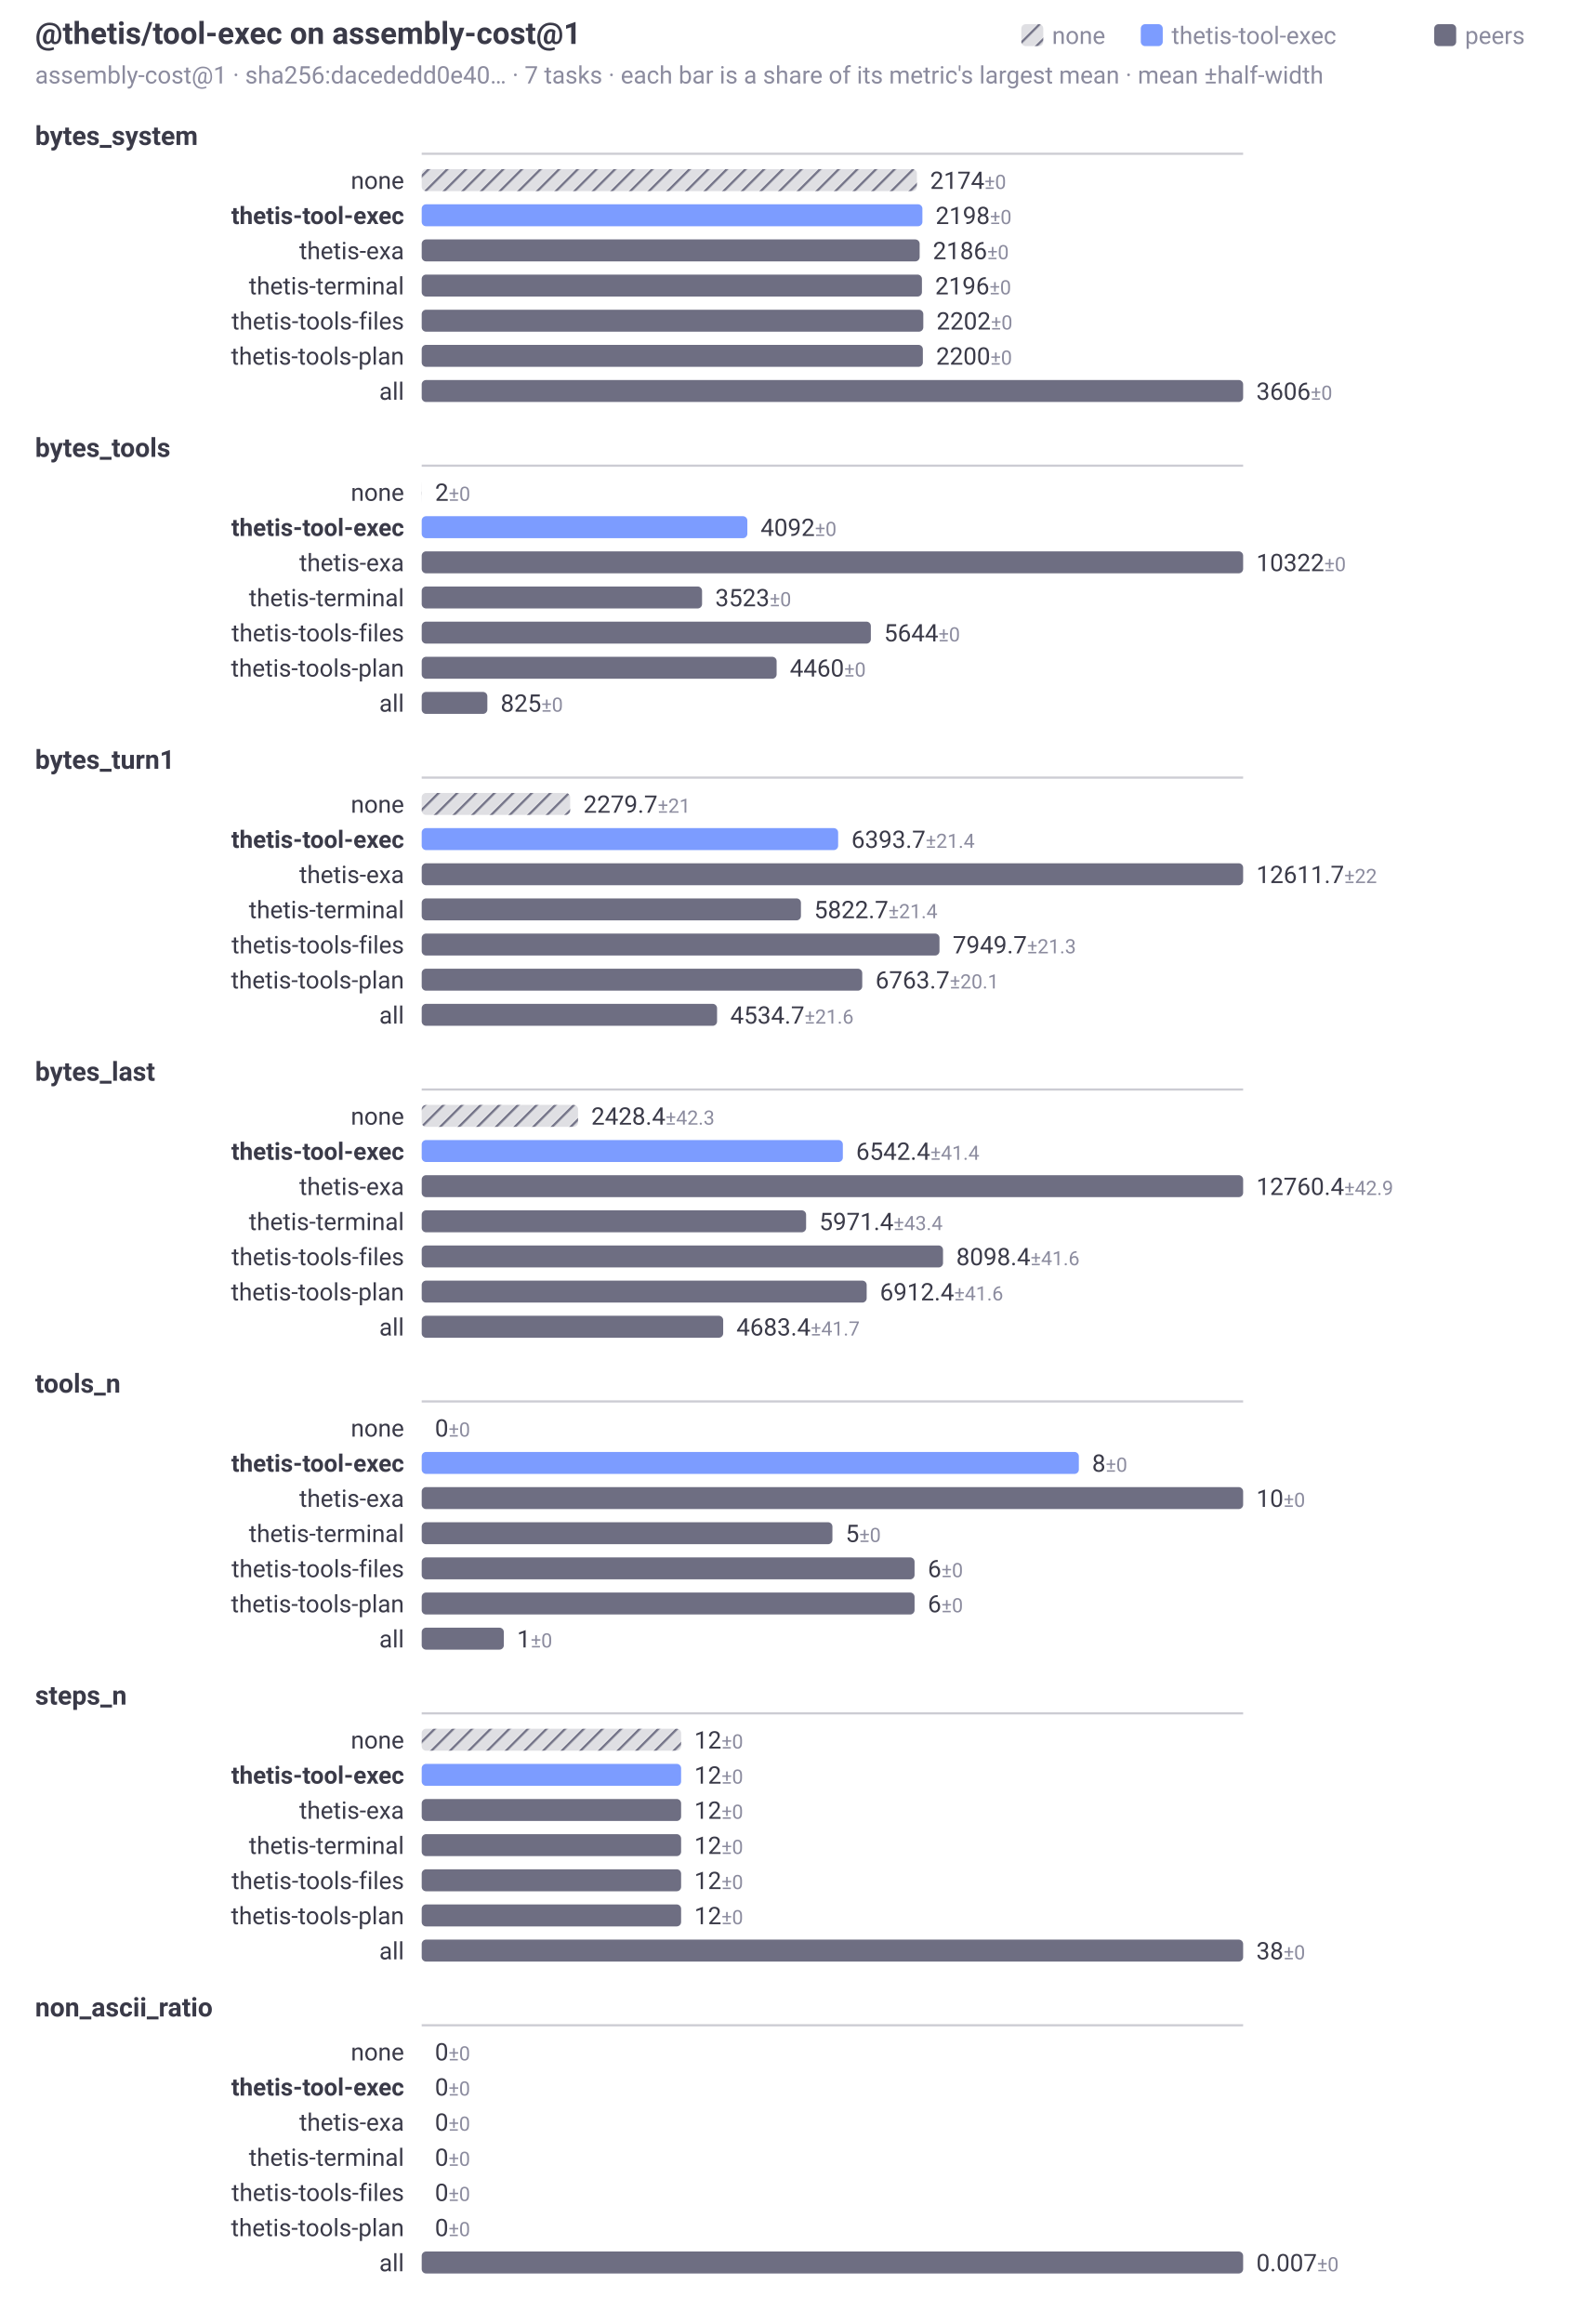
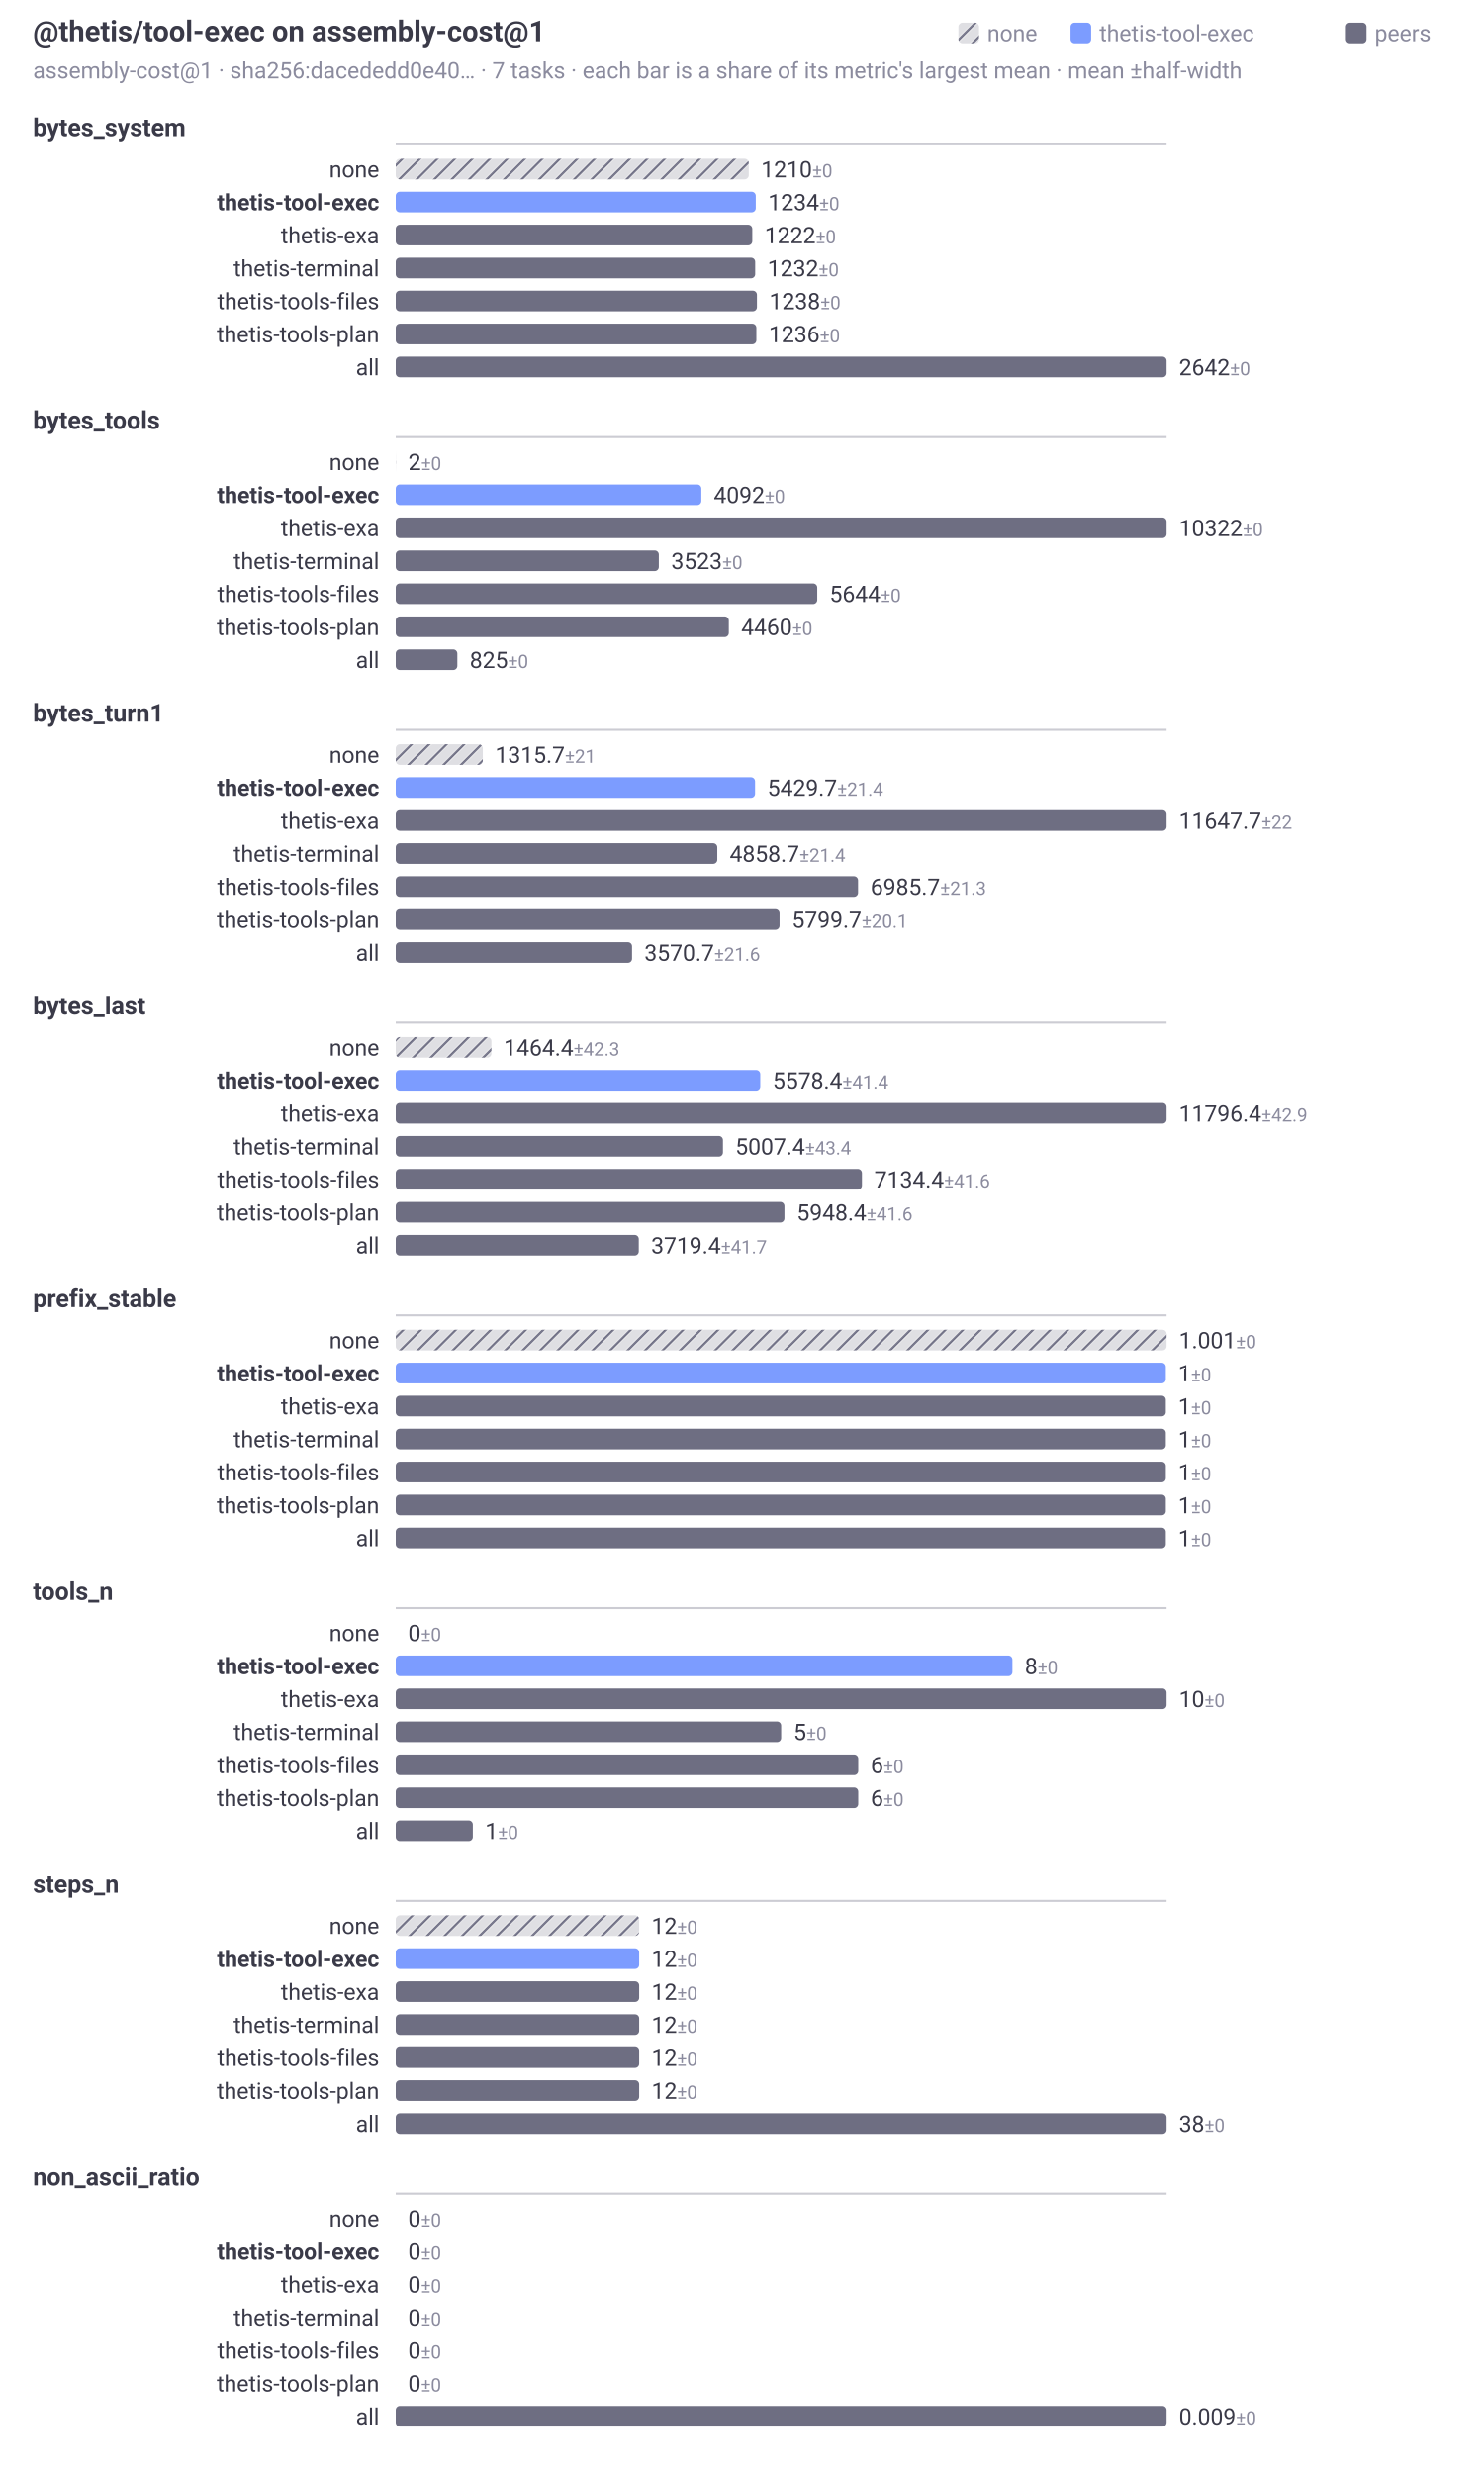
- <svg xmlns="http://www.w3.org/2000/svg" width="720" height="1058" viewBox="0 0 720 1058" role="img" aria-labelledby="t d" font-family="system-ui, -apple-system, Segoe UI, Roboto, sans-serif">
+ <svg xmlns="http://www.w3.org/2000/svg" width="720" height="1200" viewBox="0 0 720 1200" role="img" aria-labelledby="t d" font-family="system-ui, -apple-system, Segoe UI, Roboto, sans-serif">
  <style>.t{fill:#3a3a48}.f{fill:#8b8b9e}@media (prefers-color-scheme:dark){.t{fill:#d2d2dc}.f{fill:#9a9aae}}</style>
  <defs>
    <pattern id="hatch" width="6" height="6" patternUnits="userSpaceOnUse" patternTransform="rotate(45)">
      <rect width="6" height="6" fill="#6e6e82" fill-opacity="0.22" />
      <line x1="0" y1="0" x2="0" y2="6" stroke="#6e6e82" stroke-width="2" />
    </pattern>
  </defs>
  <text class="t" x="16" y="20" font-size="14" font-weight="600">@thetis/tool-exec on assembly-cost@1</text>
  <text class="f" x="16" y="38" font-size="11">assembly-cost@1 · sha256:dacededd0e40… · 7 tasks · each bar is a share of its metric's largest mean · mean ±half-width</text>
  <rect x="653" y="11" width="10" height="10" rx="2" fill="#6e6e82" />
  <text class="f" x="667" y="20" font-size="11">peers</text>
  <rect x="519.4" y="11" width="10" height="10" rx="2" fill="#7c9cff" />
  <text class="f" x="533.4" y="20" font-size="11">thetis-tool-exec</text>
  <rect x="465" y="11" width="10" height="10" rx="2" fill="url(#hatch)" />
  <text class="f" x="479" y="20" font-size="11">none</text>
  <text class="t" x="16" y="66" font-size="12" font-weight="600">bytes_system</text>
  <line x1="192" y1="70" x2="566" y2="70" stroke="#6e6e82" stroke-opacity="0.35" stroke-width="1" />
  <text class="t" x="184" y="86" font-size="11" text-anchor="end">none</text>
-   <rect x="192" y="77" width="225.48" height="10" rx="2" fill="url(#hatch)" />
-   <text class="t" x="423.48" y="86" font-size="11">2174<tspan class="f" font-size="9"> ±0</tspan>
+   <rect x="192" y="77" width="171.29" height="10" rx="2" fill="url(#hatch)" />
+   <text class="t" x="369.29" y="86" font-size="11">1210<tspan class="f" font-size="9"> ±0</tspan>
  </text>
  <text class="t" x="184" y="102" font-size="11" text-anchor="end" font-weight="600">thetis-tool-exec</text>
-   <rect x="192" y="93" width="227.97" height="10" rx="2" fill="#7c9cff" />
-   <text class="t" x="425.97" y="102" font-size="11">2198<tspan class="f" font-size="9"> ±0</tspan>
+   <rect x="192" y="93" width="174.68" height="10" rx="2" fill="#7c9cff" />
+   <text class="t" x="372.68" y="102" font-size="11">1234<tspan class="f" font-size="9"> ±0</tspan>
  </text>
  <text class="t" x="184" y="118" font-size="11" text-anchor="end">thetis-exa</text>
-   <rect x="192" y="109" width="226.72" height="10" rx="2" fill="#6e6e82" />
-   <text class="t" x="424.72" y="118" font-size="11">2186<tspan class="f" font-size="9"> ±0</tspan>
+   <rect x="192" y="109" width="172.99" height="10" rx="2" fill="#6e6e82" />
+   <text class="t" x="370.99" y="118" font-size="11">1222<tspan class="f" font-size="9"> ±0</tspan>
  </text>
  <text class="t" x="184" y="134" font-size="11" text-anchor="end">thetis-terminal</text>
-   <rect x="192" y="125" width="227.76" height="10" rx="2" fill="#6e6e82" />
-   <text class="t" x="425.76" y="134" font-size="11">2196<tspan class="f" font-size="9"> ±0</tspan>
+   <rect x="192" y="125" width="174.4" height="10" rx="2" fill="#6e6e82" />
+   <text class="t" x="372.4" y="134" font-size="11">1232<tspan class="f" font-size="9"> ±0</tspan>
  </text>
  <text class="t" x="184" y="150" font-size="11" text-anchor="end">thetis-tools-files</text>
-   <rect x="192" y="141" width="228.38" height="10" rx="2" fill="#6e6e82" />
-   <text class="t" x="426.38" y="150" font-size="11">2202<tspan class="f" font-size="9"> ±0</tspan>
+   <rect x="192" y="141" width="175.25" height="10" rx="2" fill="#6e6e82" />
+   <text class="t" x="373.25" y="150" font-size="11">1238<tspan class="f" font-size="9"> ±0</tspan>
  </text>
  <text class="t" x="184" y="166" font-size="11" text-anchor="end">thetis-tools-plan</text>
-   <rect x="192" y="157" width="228.18" height="10" rx="2" fill="#6e6e82" />
-   <text class="t" x="426.18" y="166" font-size="11">2200<tspan class="f" font-size="9"> ±0</tspan>
+   <rect x="192" y="157" width="174.97" height="10" rx="2" fill="#6e6e82" />
+   <text class="t" x="372.97" y="166" font-size="11">1236<tspan class="f" font-size="9"> ±0</tspan>
  </text>
  <text class="t" x="184" y="182" font-size="11" text-anchor="end">all</text>
  <rect x="192" y="173" width="374" height="10" rx="2" fill="#6e6e82" />
-   <text class="t" x="572" y="182" font-size="11">3606<tspan class="f" font-size="9"> ±0</tspan>
+   <text class="t" x="572" y="182" font-size="11">2642<tspan class="f" font-size="9"> ±0</tspan>
  </text>
  <text class="t" x="16" y="208" font-size="12" font-weight="600">bytes_tools</text>
  <line x1="192" y1="212" x2="566" y2="212" stroke="#6e6e82" stroke-opacity="0.35" stroke-width="1" />
  <text class="t" x="184" y="228" font-size="11" text-anchor="end">none</text>
  <rect x="192" y="219" width="0.07" height="10" rx="2" fill="url(#hatch)" />
  <text class="t" x="198.07" y="228" font-size="11">2<tspan class="f" font-size="9"> ±0</tspan>
  </text>
  <text class="t" x="184" y="244" font-size="11" text-anchor="end" font-weight="600">thetis-tool-exec</text>
  <rect x="192" y="235" width="148.27" height="10" rx="2" fill="#7c9cff" />
  <text class="t" x="346.27" y="244" font-size="11">4092<tspan class="f" font-size="9"> ±0</tspan>
  </text>
  <text class="t" x="184" y="260" font-size="11" text-anchor="end">thetis-exa</text>
  <rect x="192" y="251" width="374" height="10" rx="2" fill="#6e6e82" />
  <text class="t" x="572" y="260" font-size="11">10322<tspan class="f" font-size="9"> ±0</tspan>
  </text>
  <text class="t" x="184" y="276" font-size="11" text-anchor="end">thetis-terminal</text>
  <rect x="192" y="267" width="127.65" height="10" rx="2" fill="#6e6e82" />
  <text class="t" x="325.65" y="276" font-size="11">3523<tspan class="f" font-size="9"> ±0</tspan>
  </text>
  <text class="t" x="184" y="292" font-size="11" text-anchor="end">thetis-tools-files</text>
  <rect x="192" y="283" width="204.5" height="10" rx="2" fill="#6e6e82" />
  <text class="t" x="402.5" y="292" font-size="11">5644<tspan class="f" font-size="9"> ±0</tspan>
  </text>
  <text class="t" x="184" y="308" font-size="11" text-anchor="end">thetis-tools-plan</text>
  <rect x="192" y="299" width="161.6" height="10" rx="2" fill="#6e6e82" />
  <text class="t" x="359.6" y="308" font-size="11">4460<tspan class="f" font-size="9"> ±0</tspan>
  </text>
  <text class="t" x="184" y="324" font-size="11" text-anchor="end">all</text>
  <rect x="192" y="315" width="29.89" height="10" rx="2" fill="#6e6e82" />
  <text class="t" x="227.89" y="324" font-size="11">825<tspan class="f" font-size="9"> ±0</tspan>
  </text>
  <text class="t" x="16" y="350" font-size="12" font-weight="600">bytes_turn1</text>
  <line x1="192" y1="354" x2="566" y2="354" stroke="#6e6e82" stroke-opacity="0.35" stroke-width="1" />
  <text class="t" x="184" y="370" font-size="11" text-anchor="end">none</text>
-   <rect x="192" y="361" width="67.6" height="10" rx="2" fill="url(#hatch)" />
-   <text class="t" x="265.6" y="370" font-size="11">2279.7<tspan class="f" font-size="9"> ±21</tspan>
+   <rect x="192" y="361" width="42.25" height="10" rx="2" fill="url(#hatch)" />
+   <text class="t" x="240.25" y="370" font-size="11">1315.7<tspan class="f" font-size="9"> ±21</tspan>
  </text>
  <text class="t" x="184" y="386" font-size="11" text-anchor="end" font-weight="600">thetis-tool-exec</text>
-   <rect x="192" y="377" width="189.61" height="10" rx="2" fill="#7c9cff" />
-   <text class="t" x="387.61" y="386" font-size="11">6393.7<tspan class="f" font-size="9"> ±21.4</tspan>
+   <rect x="192" y="377" width="174.34" height="10" rx="2" fill="#7c9cff" />
+   <text class="t" x="372.34" y="386" font-size="11">5429.7<tspan class="f" font-size="9"> ±21.4</tspan>
  </text>
  <text class="t" x="184" y="402" font-size="11" text-anchor="end">thetis-exa</text>
  <rect x="192" y="393" width="374" height="10" rx="2" fill="#6e6e82" />
-   <text class="t" x="572" y="402" font-size="11">12611.7<tspan class="f" font-size="9"> ±22</tspan>
+   <text class="t" x="572" y="402" font-size="11">11647.7<tspan class="f" font-size="9"> ±22</tspan>
  </text>
  <text class="t" x="184" y="418" font-size="11" text-anchor="end">thetis-terminal</text>
-   <rect x="192" y="409" width="172.67" height="10" rx="2" fill="#6e6e82" />
-   <text class="t" x="370.67" y="418" font-size="11">5822.7<tspan class="f" font-size="9"> ±21.4</tspan>
+   <rect x="192" y="409" width="156.01" height="10" rx="2" fill="#6e6e82" />
+   <text class="t" x="354.01" y="418" font-size="11">4858.7<tspan class="f" font-size="9"> ±21.4</tspan>
  </text>
  <text class="t" x="184" y="434" font-size="11" text-anchor="end">thetis-tools-files</text>
-   <rect x="192" y="425" width="235.75" height="10" rx="2" fill="#6e6e82" />
-   <text class="t" x="433.75" y="434" font-size="11">7949.7<tspan class="f" font-size="9"> ±21.3</tspan>
+   <rect x="192" y="425" width="224.31" height="10" rx="2" fill="#6e6e82" />
+   <text class="t" x="422.31" y="434" font-size="11">6985.7<tspan class="f" font-size="9"> ±21.3</tspan>
  </text>
  <text class="t" x="184" y="450" font-size="11" text-anchor="end">thetis-tools-plan</text>
-   <rect x="192" y="441" width="200.58" height="10" rx="2" fill="#6e6e82" />
-   <text class="t" x="398.58" y="450" font-size="11">6763.7<tspan class="f" font-size="9"> ±20.1</tspan>
+   <rect x="192" y="441" width="186.22" height="10" rx="2" fill="#6e6e82" />
+   <text class="t" x="384.22" y="450" font-size="11">5799.7<tspan class="f" font-size="9"> ±20.1</tspan>
  </text>
  <text class="t" x="184" y="466" font-size="11" text-anchor="end">all</text>
-   <rect x="192" y="457" width="134.48" height="10" rx="2" fill="#6e6e82" />
-   <text class="t" x="332.48" y="466" font-size="11">4534.7<tspan class="f" font-size="9"> ±21.6</tspan>
+   <rect x="192" y="457" width="114.65" height="10" rx="2" fill="#6e6e82" />
+   <text class="t" x="312.65" y="466" font-size="11">3570.7<tspan class="f" font-size="9"> ±21.6</tspan>
  </text>
  <text class="t" x="16" y="492" font-size="12" font-weight="600">bytes_last</text>
  <line x1="192" y1="496" x2="566" y2="496" stroke="#6e6e82" stroke-opacity="0.35" stroke-width="1" />
  <text class="t" x="184" y="512" font-size="11" text-anchor="end">none</text>
-   <rect x="192" y="503" width="71.18" height="10" rx="2" fill="url(#hatch)" />
-   <text class="t" x="269.18" y="512" font-size="11">2428.4<tspan class="f" font-size="9"> ±42.3</tspan>
+   <rect x="192" y="503" width="46.43" height="10" rx="2" fill="url(#hatch)" />
+   <text class="t" x="244.43" y="512" font-size="11">1464.4<tspan class="f" font-size="9"> ±42.3</tspan>
  </text>
  <text class="t" x="184" y="528" font-size="11" text-anchor="end" font-weight="600">thetis-tool-exec</text>
-   <rect x="192" y="519" width="191.75" height="10" rx="2" fill="#7c9cff" />
-   <text class="t" x="389.75" y="528" font-size="11">6542.4<tspan class="f" font-size="9"> ±41.4</tspan>
+   <rect x="192" y="519" width="176.86" height="10" rx="2" fill="#7c9cff" />
+   <text class="t" x="374.86" y="528" font-size="11">5578.4<tspan class="f" font-size="9"> ±41.4</tspan>
  </text>
  <text class="t" x="184" y="544" font-size="11" text-anchor="end">thetis-exa</text>
  <rect x="192" y="535" width="374" height="10" rx="2" fill="#6e6e82" />
-   <text class="t" x="572" y="544" font-size="11">12760.4<tspan class="f" font-size="9"> ±42.9</tspan>
+   <text class="t" x="572" y="544" font-size="11">11796.4<tspan class="f" font-size="9"> ±42.9</tspan>
  </text>
  <text class="t" x="184" y="560" font-size="11" text-anchor="end">thetis-terminal</text>
-   <rect x="192" y="551" width="175.02" height="10" rx="2" fill="#6e6e82" />
-   <text class="t" x="373.02" y="560" font-size="11">5971.4<tspan class="f" font-size="9"> ±43.4</tspan>
+   <rect x="192" y="551" width="158.76" height="10" rx="2" fill="#6e6e82" />
+   <text class="t" x="356.76" y="560" font-size="11">5007.4<tspan class="f" font-size="9"> ±43.4</tspan>
  </text>
  <text class="t" x="184" y="576" font-size="11" text-anchor="end">thetis-tools-files</text>
-   <rect x="192" y="567" width="237.36" height="10" rx="2" fill="#6e6e82" />
-   <text class="t" x="435.36" y="576" font-size="11">8098.4<tspan class="f" font-size="9"> ±41.6</tspan>
+   <rect x="192" y="567" width="226.19" height="10" rx="2" fill="#6e6e82" />
+   <text class="t" x="424.19" y="576" font-size="11">7134.4<tspan class="f" font-size="9"> ±41.6</tspan>
  </text>
  <text class="t" x="184" y="592" font-size="11" text-anchor="end">thetis-tools-plan</text>
-   <rect x="192" y="583" width="202.6" height="10" rx="2" fill="#6e6e82" />
-   <text class="t" x="400.6" y="592" font-size="11">6912.4<tspan class="f" font-size="9"> ±41.6</tspan>
+   <rect x="192" y="583" width="188.59" height="10" rx="2" fill="#6e6e82" />
+   <text class="t" x="386.59" y="592" font-size="11">5948.4<tspan class="f" font-size="9"> ±41.6</tspan>
  </text>
  <text class="t" x="184" y="608" font-size="11" text-anchor="end">all</text>
-   <rect x="192" y="599" width="137.27" height="10" rx="2" fill="#6e6e82" />
-   <text class="t" x="335.27" y="608" font-size="11">4683.4<tspan class="f" font-size="9"> ±41.7</tspan>
-   </text>
-   <text class="t" x="16" y="634" font-size="12" font-weight="600">tools_n</text>
+   <rect x="192" y="599" width="117.92" height="10" rx="2" fill="#6e6e82" />
+   <text class="t" x="315.92" y="608" font-size="11">3719.4<tspan class="f" font-size="9"> ±41.7</tspan>
+   </text>
+   <text class="t" x="16" y="634" font-size="12" font-weight="600">prefix_stable</text>
  <line x1="192" y1="638" x2="566" y2="638" stroke="#6e6e82" stroke-opacity="0.35" stroke-width="1" />
  <text class="t" x="184" y="654" font-size="11" text-anchor="end">none</text>
-   <rect x="192" y="645" width="0" height="10" rx="2" fill="url(#hatch)" />
-   <text class="t" x="198" y="654" font-size="11">0<tspan class="f" font-size="9"> ±0</tspan>
+   <rect x="192" y="645" width="374" height="10" rx="2" fill="url(#hatch)" />
+   <text class="t" x="572" y="654" font-size="11">1.001<tspan class="f" font-size="9"> ±0</tspan>
  </text>
  <text class="t" x="184" y="670" font-size="11" text-anchor="end" font-weight="600">thetis-tool-exec</text>
-   <rect x="192" y="661" width="299.2" height="10" rx="2" fill="#7c9cff" />
-   <text class="t" x="497.2" y="670" font-size="11">8<tspan class="f" font-size="9"> ±0</tspan>
+   <rect x="192" y="661" width="373.63" height="10" rx="2" fill="#7c9cff" />
+   <text class="t" x="571.63" y="670" font-size="11">1<tspan class="f" font-size="9"> ±0</tspan>
  </text>
  <text class="t" x="184" y="686" font-size="11" text-anchor="end">thetis-exa</text>
-   <rect x="192" y="677" width="374" height="10" rx="2" fill="#6e6e82" />
-   <text class="t" x="572" y="686" font-size="11">10<tspan class="f" font-size="9"> ±0</tspan>
+   <rect x="192" y="677" width="373.63" height="10" rx="2" fill="#6e6e82" />
+   <text class="t" x="571.63" y="686" font-size="11">1<tspan class="f" font-size="9"> ±0</tspan>
  </text>
  <text class="t" x="184" y="702" font-size="11" text-anchor="end">thetis-terminal</text>
-   <rect x="192" y="693" width="187" height="10" rx="2" fill="#6e6e82" />
-   <text class="t" x="385" y="702" font-size="11">5<tspan class="f" font-size="9"> ±0</tspan>
+   <rect x="192" y="693" width="373.63" height="10" rx="2" fill="#6e6e82" />
+   <text class="t" x="571.63" y="702" font-size="11">1<tspan class="f" font-size="9"> ±0</tspan>
  </text>
  <text class="t" x="184" y="718" font-size="11" text-anchor="end">thetis-tools-files</text>
-   <rect x="192" y="709" width="224.4" height="10" rx="2" fill="#6e6e82" />
-   <text class="t" x="422.4" y="718" font-size="11">6<tspan class="f" font-size="9"> ±0</tspan>
+   <rect x="192" y="709" width="373.63" height="10" rx="2" fill="#6e6e82" />
+   <text class="t" x="571.63" y="718" font-size="11">1<tspan class="f" font-size="9"> ±0</tspan>
  </text>
  <text class="t" x="184" y="734" font-size="11" text-anchor="end">thetis-tools-plan</text>
-   <rect x="192" y="725" width="224.4" height="10" rx="2" fill="#6e6e82" />
-   <text class="t" x="422.4" y="734" font-size="11">6<tspan class="f" font-size="9"> ±0</tspan>
+   <rect x="192" y="725" width="373.63" height="10" rx="2" fill="#6e6e82" />
+   <text class="t" x="571.63" y="734" font-size="11">1<tspan class="f" font-size="9"> ±0</tspan>
  </text>
  <text class="t" x="184" y="750" font-size="11" text-anchor="end">all</text>
-   <rect x="192" y="741" width="37.4" height="10" rx="2" fill="#6e6e82" />
-   <text class="t" x="235.4" y="750" font-size="11">1<tspan class="f" font-size="9"> ±0</tspan>
-   </text>
-   <text class="t" x="16" y="776" font-size="12" font-weight="600">steps_n</text>
+   <rect x="192" y="741" width="373.63" height="10" rx="2" fill="#6e6e82" />
+   <text class="t" x="571.63" y="750" font-size="11">1<tspan class="f" font-size="9"> ±0</tspan>
+   </text>
+   <text class="t" x="16" y="776" font-size="12" font-weight="600">tools_n</text>
  <line x1="192" y1="780" x2="566" y2="780" stroke="#6e6e82" stroke-opacity="0.35" stroke-width="1" />
  <text class="t" x="184" y="796" font-size="11" text-anchor="end">none</text>
-   <rect x="192" y="787" width="118.11" height="10" rx="2" fill="url(#hatch)" />
-   <text class="t" x="316.11" y="796" font-size="11">12<tspan class="f" font-size="9"> ±0</tspan>
+   <rect x="192" y="787" width="0" height="10" rx="2" fill="url(#hatch)" />
+   <text class="t" x="198" y="796" font-size="11">0<tspan class="f" font-size="9"> ±0</tspan>
  </text>
  <text class="t" x="184" y="812" font-size="11" text-anchor="end" font-weight="600">thetis-tool-exec</text>
-   <rect x="192" y="803" width="118.11" height="10" rx="2" fill="#7c9cff" />
-   <text class="t" x="316.11" y="812" font-size="11">12<tspan class="f" font-size="9"> ±0</tspan>
+   <rect x="192" y="803" width="299.2" height="10" rx="2" fill="#7c9cff" />
+   <text class="t" x="497.2" y="812" font-size="11">8<tspan class="f" font-size="9"> ±0</tspan>
  </text>
  <text class="t" x="184" y="828" font-size="11" text-anchor="end">thetis-exa</text>
-   <rect x="192" y="819" width="118.11" height="10" rx="2" fill="#6e6e82" />
-   <text class="t" x="316.11" y="828" font-size="11">12<tspan class="f" font-size="9"> ±0</tspan>
+   <rect x="192" y="819" width="374" height="10" rx="2" fill="#6e6e82" />
+   <text class="t" x="572" y="828" font-size="11">10<tspan class="f" font-size="9"> ±0</tspan>
  </text>
  <text class="t" x="184" y="844" font-size="11" text-anchor="end">thetis-terminal</text>
-   <rect x="192" y="835" width="118.11" height="10" rx="2" fill="#6e6e82" />
-   <text class="t" x="316.11" y="844" font-size="11">12<tspan class="f" font-size="9"> ±0</tspan>
+   <rect x="192" y="835" width="187" height="10" rx="2" fill="#6e6e82" />
+   <text class="t" x="385" y="844" font-size="11">5<tspan class="f" font-size="9"> ±0</tspan>
  </text>
  <text class="t" x="184" y="860" font-size="11" text-anchor="end">thetis-tools-files</text>
-   <rect x="192" y="851" width="118.11" height="10" rx="2" fill="#6e6e82" />
-   <text class="t" x="316.11" y="860" font-size="11">12<tspan class="f" font-size="9"> ±0</tspan>
+   <rect x="192" y="851" width="224.4" height="10" rx="2" fill="#6e6e82" />
+   <text class="t" x="422.4" y="860" font-size="11">6<tspan class="f" font-size="9"> ±0</tspan>
  </text>
  <text class="t" x="184" y="876" font-size="11" text-anchor="end">thetis-tools-plan</text>
-   <rect x="192" y="867" width="118.11" height="10" rx="2" fill="#6e6e82" />
-   <text class="t" x="316.11" y="876" font-size="11">12<tspan class="f" font-size="9"> ±0</tspan>
+   <rect x="192" y="867" width="224.4" height="10" rx="2" fill="#6e6e82" />
+   <text class="t" x="422.4" y="876" font-size="11">6<tspan class="f" font-size="9"> ±0</tspan>
  </text>
  <text class="t" x="184" y="892" font-size="11" text-anchor="end">all</text>
-   <rect x="192" y="883" width="374" height="10" rx="2" fill="#6e6e82" />
-   <text class="t" x="572" y="892" font-size="11">38<tspan class="f" font-size="9"> ±0</tspan>
-   </text>
-   <text class="t" x="16" y="918" font-size="12" font-weight="600">non_ascii_ratio</text>
+   <rect x="192" y="883" width="37.4" height="10" rx="2" fill="#6e6e82" />
+   <text class="t" x="235.4" y="892" font-size="11">1<tspan class="f" font-size="9"> ±0</tspan>
+   </text>
+   <text class="t" x="16" y="918" font-size="12" font-weight="600">steps_n</text>
  <line x1="192" y1="922" x2="566" y2="922" stroke="#6e6e82" stroke-opacity="0.35" stroke-width="1" />
  <text class="t" x="184" y="938" font-size="11" text-anchor="end">none</text>
-   <rect x="192" y="929" width="0" height="10" rx="2" fill="url(#hatch)" />
-   <text class="t" x="198" y="938" font-size="11">0<tspan class="f" font-size="9"> ±0</tspan>
+   <rect x="192" y="929" width="118.11" height="10" rx="2" fill="url(#hatch)" />
+   <text class="t" x="316.11" y="938" font-size="11">12<tspan class="f" font-size="9"> ±0</tspan>
  </text>
  <text class="t" x="184" y="954" font-size="11" text-anchor="end" font-weight="600">thetis-tool-exec</text>
-   <rect x="192" y="945" width="0" height="10" rx="2" fill="#7c9cff" />
-   <text class="t" x="198" y="954" font-size="11">0<tspan class="f" font-size="9"> ±0</tspan>
+   <rect x="192" y="945" width="118.11" height="10" rx="2" fill="#7c9cff" />
+   <text class="t" x="316.11" y="954" font-size="11">12<tspan class="f" font-size="9"> ±0</tspan>
  </text>
  <text class="t" x="184" y="970" font-size="11" text-anchor="end">thetis-exa</text>
-   <rect x="192" y="961" width="0" height="10" rx="2" fill="#6e6e82" />
-   <text class="t" x="198" y="970" font-size="11">0<tspan class="f" font-size="9"> ±0</tspan>
+   <rect x="192" y="961" width="118.11" height="10" rx="2" fill="#6e6e82" />
+   <text class="t" x="316.11" y="970" font-size="11">12<tspan class="f" font-size="9"> ±0</tspan>
  </text>
  <text class="t" x="184" y="986" font-size="11" text-anchor="end">thetis-terminal</text>
-   <rect x="192" y="977" width="0" height="10" rx="2" fill="#6e6e82" />
-   <text class="t" x="198" y="986" font-size="11">0<tspan class="f" font-size="9"> ±0</tspan>
+   <rect x="192" y="977" width="118.11" height="10" rx="2" fill="#6e6e82" />
+   <text class="t" x="316.11" y="986" font-size="11">12<tspan class="f" font-size="9"> ±0</tspan>
  </text>
  <text class="t" x="184" y="1002" font-size="11" text-anchor="end">thetis-tools-files</text>
-   <rect x="192" y="993" width="0" height="10" rx="2" fill="#6e6e82" />
-   <text class="t" x="198" y="1002" font-size="11">0<tspan class="f" font-size="9"> ±0</tspan>
+   <rect x="192" y="993" width="118.11" height="10" rx="2" fill="#6e6e82" />
+   <text class="t" x="316.11" y="1002" font-size="11">12<tspan class="f" font-size="9"> ±0</tspan>
  </text>
  <text class="t" x="184" y="1018" font-size="11" text-anchor="end">thetis-tools-plan</text>
-   <rect x="192" y="1009" width="0" height="10" rx="2" fill="#6e6e82" />
-   <text class="t" x="198" y="1018" font-size="11">0<tspan class="f" font-size="9"> ±0</tspan>
+   <rect x="192" y="1009" width="118.11" height="10" rx="2" fill="#6e6e82" />
+   <text class="t" x="316.11" y="1018" font-size="11">12<tspan class="f" font-size="9"> ±0</tspan>
  </text>
  <text class="t" x="184" y="1034" font-size="11" text-anchor="end">all</text>
  <rect x="192" y="1025" width="374" height="10" rx="2" fill="#6e6e82" />
-   <text class="t" x="572" y="1034" font-size="11">0.007<tspan class="f" font-size="9"> ±0</tspan>
+   <text class="t" x="572" y="1034" font-size="11">38<tspan class="f" font-size="9"> ±0</tspan>
+   </text>
+   <text class="t" x="16" y="1060" font-size="12" font-weight="600">non_ascii_ratio</text>
+   <line x1="192" y1="1064" x2="566" y2="1064" stroke="#6e6e82" stroke-opacity="0.35" stroke-width="1" />
+   <text class="t" x="184" y="1080" font-size="11" text-anchor="end">none</text>
+   <rect x="192" y="1071" width="0" height="10" rx="2" fill="url(#hatch)" />
+   <text class="t" x="198" y="1080" font-size="11">0<tspan class="f" font-size="9"> ±0</tspan>
+   </text>
+   <text class="t" x="184" y="1096" font-size="11" text-anchor="end" font-weight="600">thetis-tool-exec</text>
+   <rect x="192" y="1087" width="0" height="10" rx="2" fill="#7c9cff" />
+   <text class="t" x="198" y="1096" font-size="11">0<tspan class="f" font-size="9"> ±0</tspan>
+   </text>
+   <text class="t" x="184" y="1112" font-size="11" text-anchor="end">thetis-exa</text>
+   <rect x="192" y="1103" width="0" height="10" rx="2" fill="#6e6e82" />
+   <text class="t" x="198" y="1112" font-size="11">0<tspan class="f" font-size="9"> ±0</tspan>
+   </text>
+   <text class="t" x="184" y="1128" font-size="11" text-anchor="end">thetis-terminal</text>
+   <rect x="192" y="1119" width="0" height="10" rx="2" fill="#6e6e82" />
+   <text class="t" x="198" y="1128" font-size="11">0<tspan class="f" font-size="9"> ±0</tspan>
+   </text>
+   <text class="t" x="184" y="1144" font-size="11" text-anchor="end">thetis-tools-files</text>
+   <rect x="192" y="1135" width="0" height="10" rx="2" fill="#6e6e82" />
+   <text class="t" x="198" y="1144" font-size="11">0<tspan class="f" font-size="9"> ±0</tspan>
+   </text>
+   <text class="t" x="184" y="1160" font-size="11" text-anchor="end">thetis-tools-plan</text>
+   <rect x="192" y="1151" width="0" height="10" rx="2" fill="#6e6e82" />
+   <text class="t" x="198" y="1160" font-size="11">0<tspan class="f" font-size="9"> ±0</tspan>
+   </text>
+   <text class="t" x="184" y="1176" font-size="11" text-anchor="end">all</text>
+   <rect x="192" y="1167" width="374" height="10" rx="2" fill="#6e6e82" />
+   <text class="t" x="572" y="1176" font-size="11">0.009<tspan class="f" font-size="9"> ±0</tspan>
  </text>
</svg>
